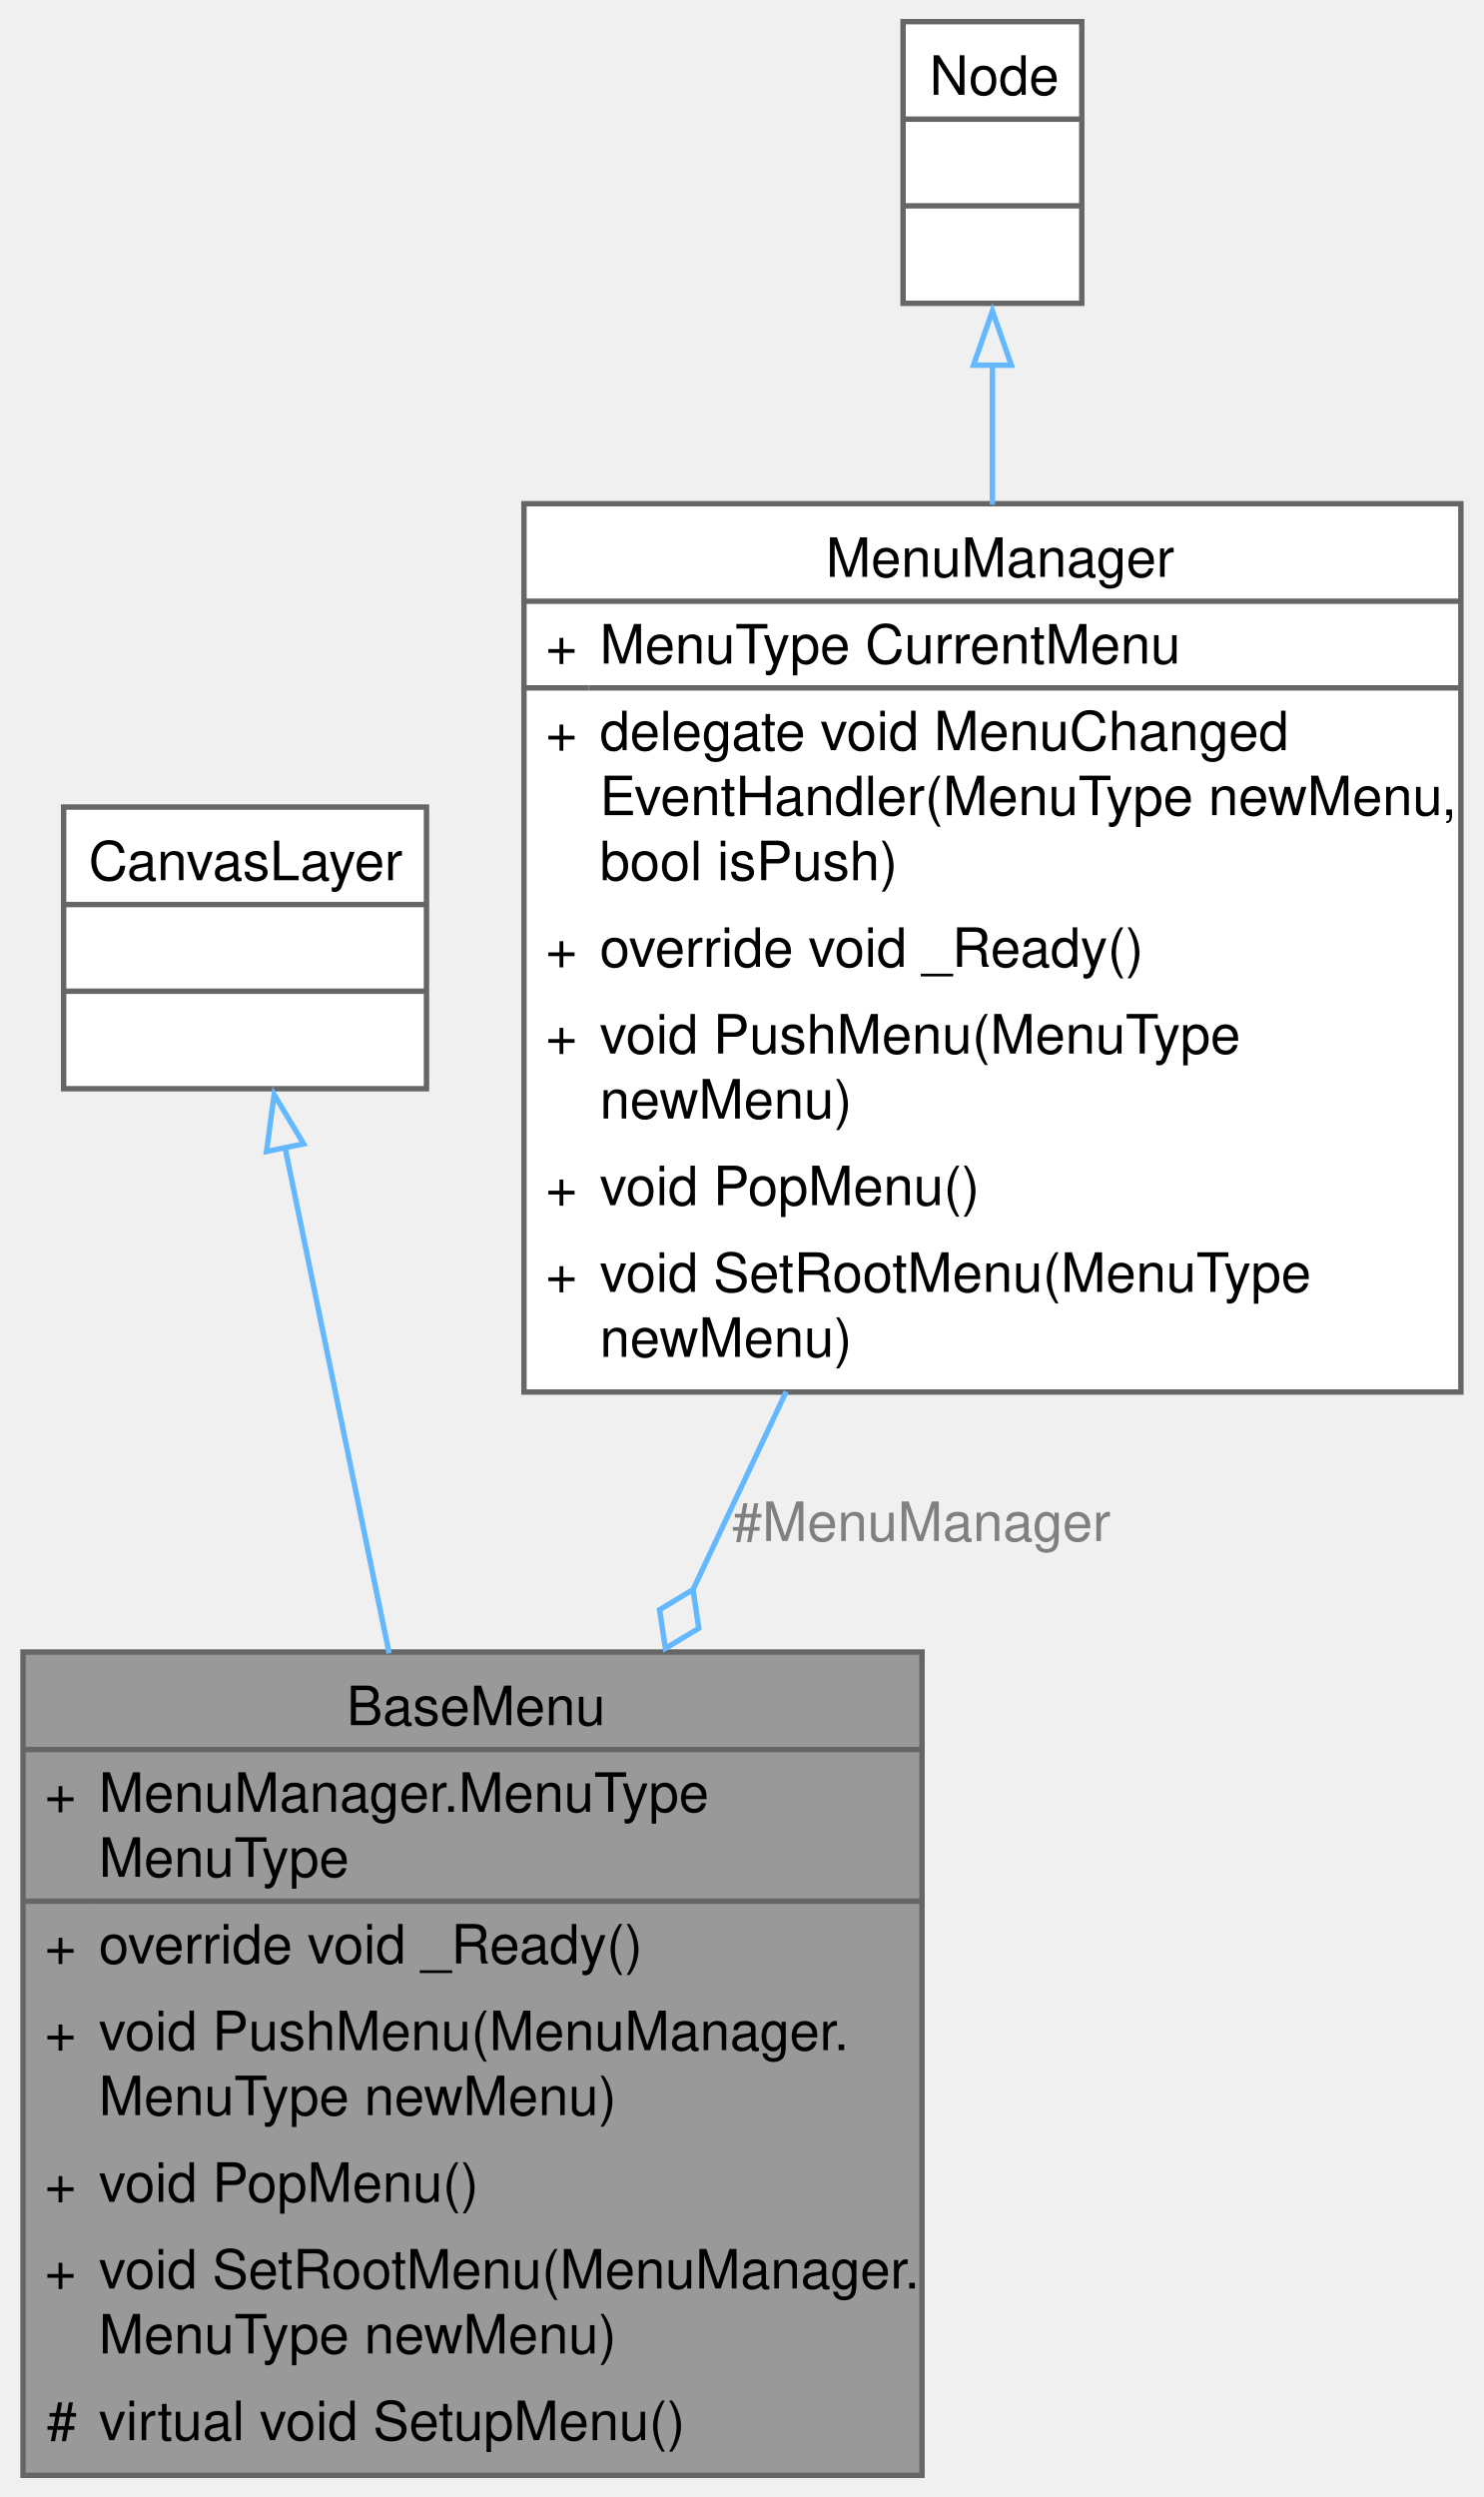
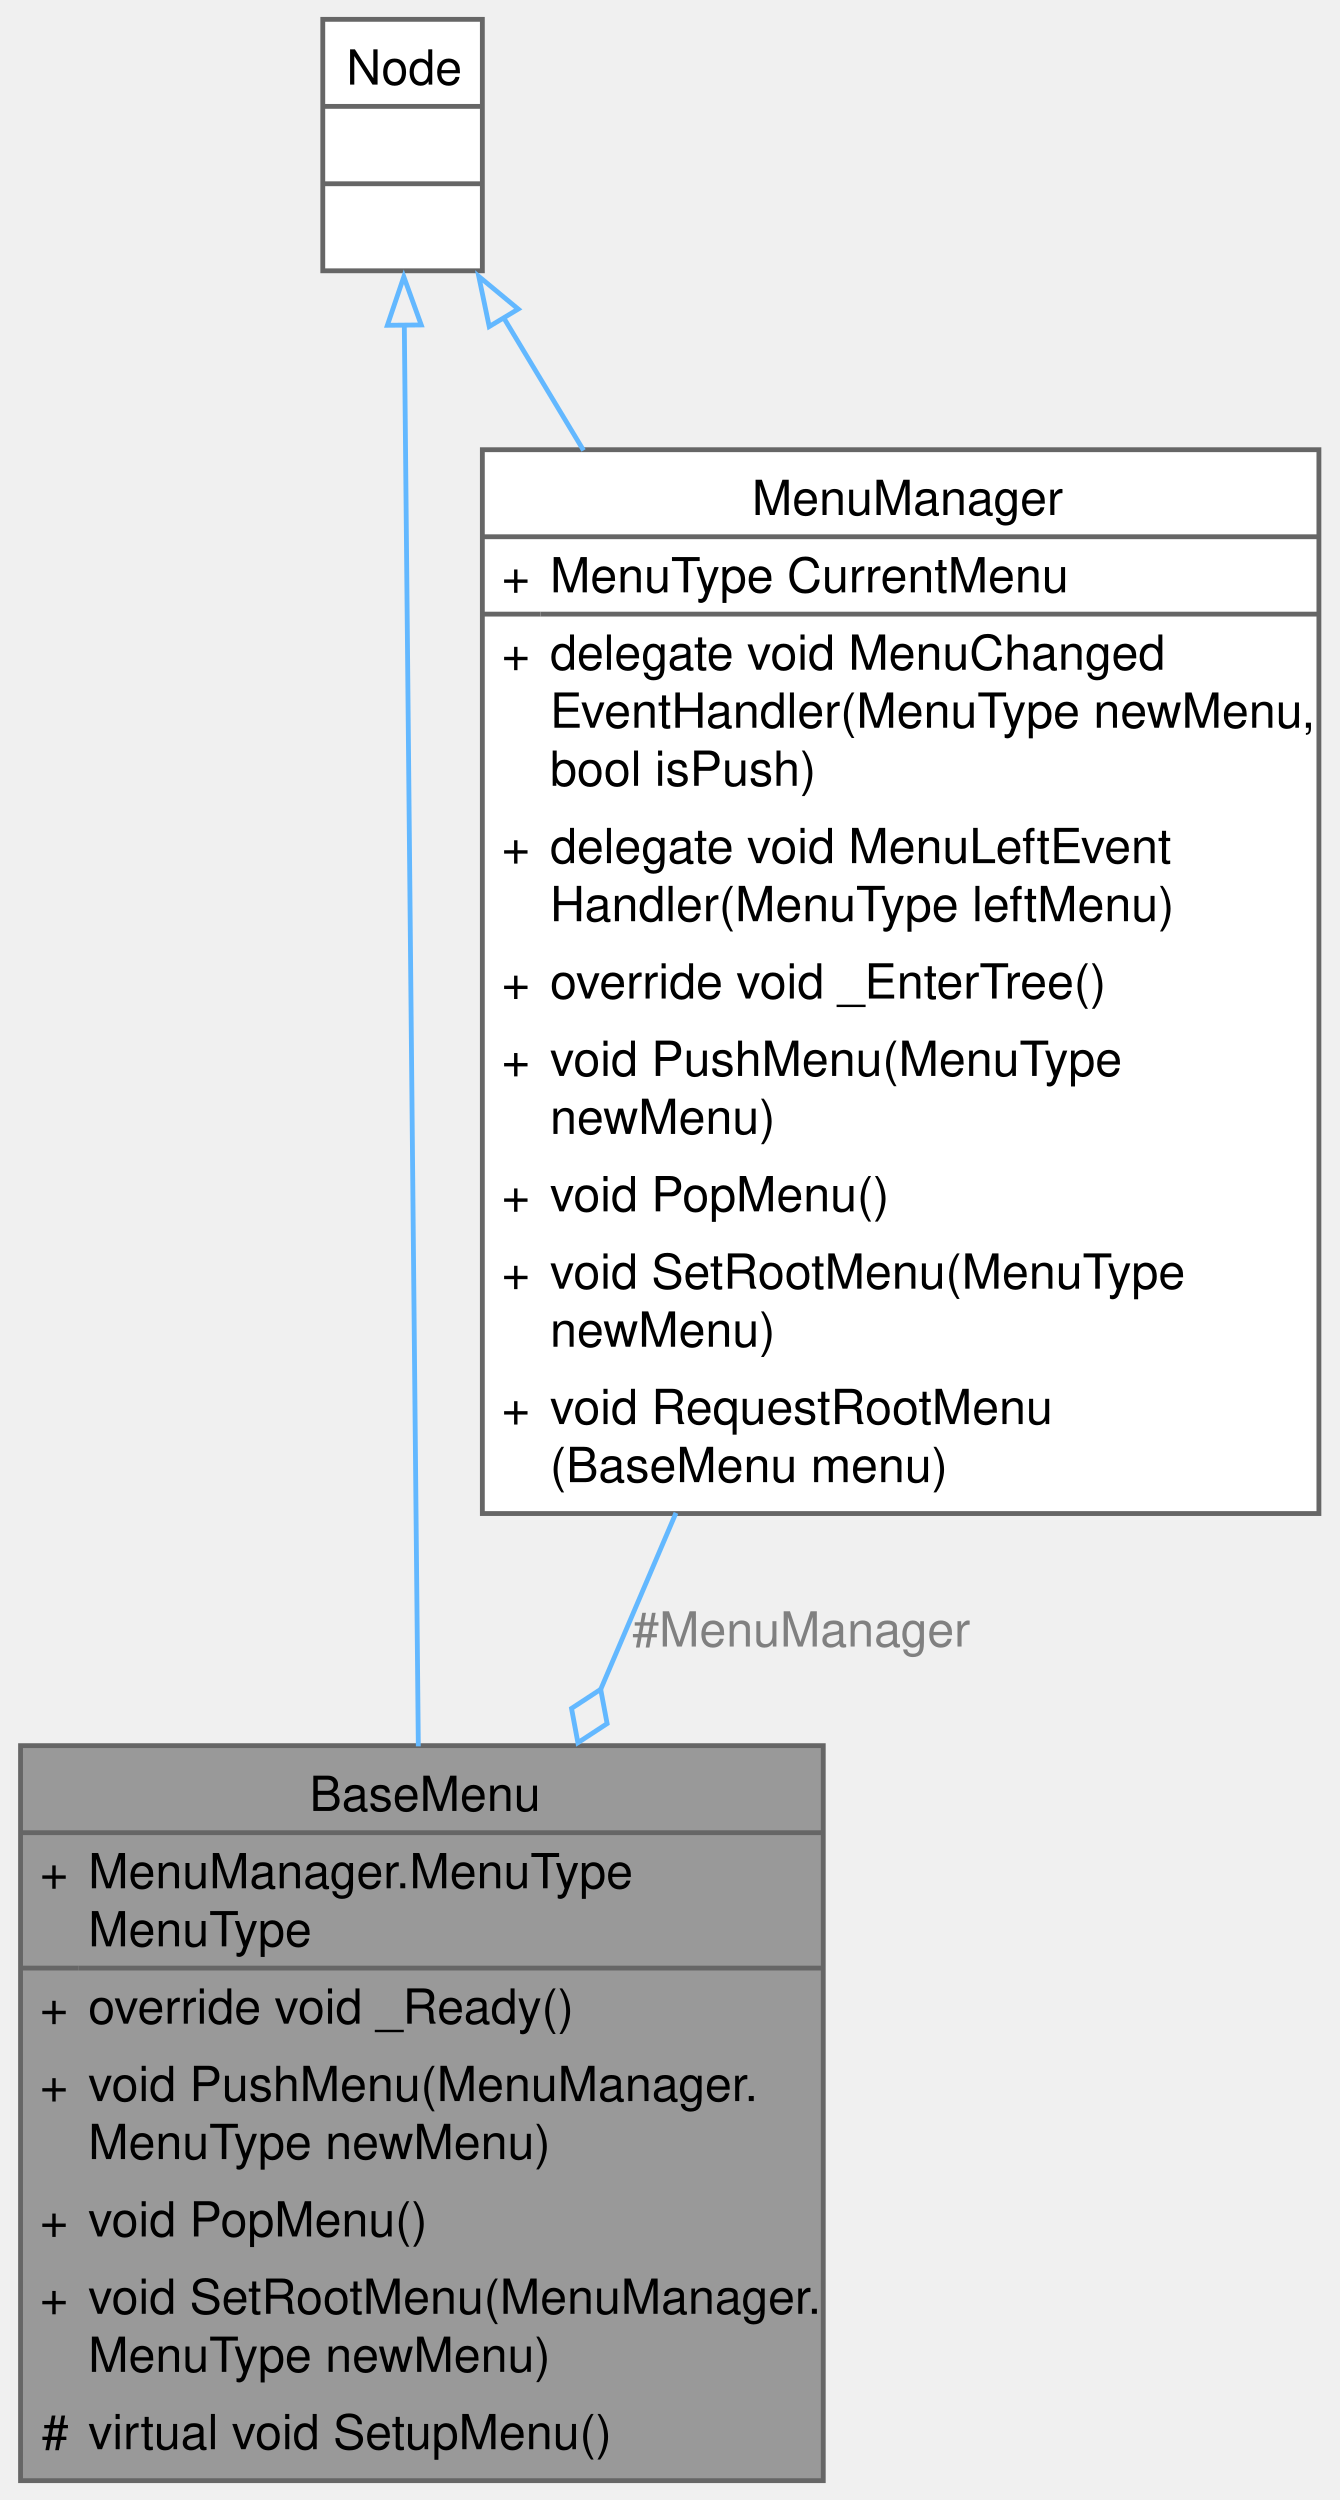
- <svg xmlns="http://www.w3.org/2000/svg" xmlns:xlink="http://www.w3.org/1999/xlink" width="274pt" height="461pt" viewBox="0.00 0.00 273.50 461.00">
-   <g id="graph0" class="graph" transform="scale(1 1) rotate(0) translate(4 457)">
+ <svg xmlns="http://www.w3.org/2000/svg" xmlns:xlink="http://www.w3.org/1999/xlink" width="277pt" height="517pt" viewBox="0.00 0.00 276.50 517.00">
+   <g id="graph0" class="graph" transform="scale(1 1) rotate(0) translate(4 513)">
    <g id="Node000001" class="node">
      <g id="a_Node000001">
        <a xlink:title=" ">
          <polygon fill="#999999" stroke="none" points="166,-152 0,-152 0,0 166,0 166,-152" />
          <text text-anchor="start" x="59.75" y="-138.5" font-family="Helvetica,sans-Serif" font-size="10.00">BaseMenu</text>
          <text text-anchor="start" x="4" y="-122.5" font-family="Helvetica,sans-Serif" font-size="10.00">+</text>
          <text text-anchor="start" x="14" y="-122.5" font-family="Helvetica,sans-Serif" font-size="10.00">MenuManager.MenuType</text>
          <text text-anchor="start" x="14" y="-110.5" font-family="Helvetica,sans-Serif" font-size="10.00"> MenuType</text>
          <text text-anchor="start" x="4" y="-94.5" font-family="Helvetica,sans-Serif" font-size="10.00">+</text>
          <text text-anchor="start" x="14" y="-94.5" font-family="Helvetica,sans-Serif" font-size="10.00">override void _Ready()</text>
          <text text-anchor="start" x="4" y="-78.5" font-family="Helvetica,sans-Serif" font-size="10.00">+</text>
          <text text-anchor="start" x="14" y="-78.5" font-family="Helvetica,sans-Serif" font-size="10.00">void PushMenu(MenuManager.</text>
          <text text-anchor="start" x="14" y="-66.5" font-family="Helvetica,sans-Serif" font-size="10.00">MenuType newMenu)</text>
          <text text-anchor="start" x="4" y="-50.5" font-family="Helvetica,sans-Serif" font-size="10.00">+</text>
          <text text-anchor="start" x="14" y="-50.5" font-family="Helvetica,sans-Serif" font-size="10.00">void PopMenu()</text>
          <text text-anchor="start" x="4" y="-34.5" font-family="Helvetica,sans-Serif" font-size="10.00">+</text>
          <text text-anchor="start" x="14" y="-34.5" font-family="Helvetica,sans-Serif" font-size="10.00">void SetRootMenu(MenuManager.</text>
          <text text-anchor="start" x="14" y="-22.5" font-family="Helvetica,sans-Serif" font-size="10.00">MenuType newMenu)</text>
          <text text-anchor="start" x="4.38" y="-6.5" font-family="Helvetica,sans-Serif" font-size="10.00">#</text>
          <text text-anchor="start" x="14" y="-6.5" font-family="Helvetica,sans-Serif" font-size="10.00">virtual void SetupMenu()</text>
          <polygon fill="#666666" stroke="#666666" points="0,-134 0,-134 166,-134 166,-134 0,-134" />
          <polygon fill="#666666" stroke="#666666" points="0,-106 0,-106 12,-106 12,-106 0,-106" />
          <polygon fill="#666666" stroke="#666666" points="12,-106 12,-106 166,-106 166,-106 12,-106" />
          <polygon fill="none" stroke="#666666" points="0,0 0,-152 166,-152 166,0 0,0" />
        </a>
      </g>
    </g>
    <g id="Node000002" class="node">
      <g id="a_Node000002">
-         <a xlink:href="../../d4/dc3/class_canvas_layer.html" target="_top" xlink:title=" ">
-           <polygon fill="white" stroke="none" points="74.5,-308 7.5,-308 7.5,-256 74.5,-256 74.5,-308" />
-           <text text-anchor="start" x="12.12" y="-294.5" font-family="Helvetica,sans-Serif" font-size="10.00">CanvasLayer</text>
-           <text text-anchor="start" x="39.5" y="-278.5" font-family="Helvetica,sans-Serif" font-size="10.00"> </text>
-           <text text-anchor="start" x="39.5" y="-262.5" font-family="Helvetica,sans-Serif" font-size="10.00"> </text>
-           <polygon fill="#666666" stroke="#666666" points="7.5,-290 7.5,-290 74.5,-290 74.5,-290 7.5,-290" />
-           <polygon fill="#666666" stroke="#666666" points="7.5,-274 7.5,-274 74.5,-274 74.5,-274 7.5,-274" />
-           <polygon fill="none" stroke="#666666" points="7.5,-256 7.5,-308 74.5,-308 74.5,-256 7.5,-256" />
+         <a xlink:href="../../dc/d8f/class_node.html" target="_top" xlink:title=" ">
+           <polygon fill="white" stroke="none" points="95.5,-509 62.5,-509 62.5,-457 95.5,-457 95.5,-509" />
+           <text text-anchor="start" x="67.38" y="-495.5" font-family="Helvetica,sans-Serif" font-size="10.00">Node</text>
+           <text text-anchor="start" x="77.5" y="-479.5" font-family="Helvetica,sans-Serif" font-size="10.00"> </text>
+           <text text-anchor="start" x="77.5" y="-463.5" font-family="Helvetica,sans-Serif" font-size="10.00"> </text>
+           <polygon fill="#666666" stroke="#666666" points="62.5,-491 62.5,-491 95.5,-491 95.5,-491 62.5,-491" />
+           <polygon fill="#666666" stroke="#666666" points="62.5,-475 62.5,-475 95.5,-475 95.5,-475 62.5,-475" />
+           <polygon fill="none" stroke="#666666" points="62.5,-457 62.5,-509 95.5,-509 95.5,-457 62.5,-457" />
        </a>
      </g>
    </g>
    <g id="edge1_Node000001_Node000002" class="edge">
      <g id="a_edge1_Node000001_Node000002">
        <a xlink:title=" ">
-           <path fill="none" stroke="#63b8ff" d="M48.35,-245.29C53.67,-219.48 61.03,-183.69 67.61,-151.74" />
-           <polygon fill="none" stroke="#63b8ff" points="44.96,-244.41 46.37,-254.91 51.82,-245.82 44.96,-244.41" />
+           <path fill="none" stroke="#63b8ff" d="M79.36,-445.88C80.01,-380.03 81.4,-239.2 82.26,-151.86" />
+           <polygon fill="none" stroke="#63b8ff" points="75.86,-445.73 79.26,-455.76 82.86,-445.8 75.86,-445.73" />
        </a>
      </g>
    </g>
    <g id="Node000003" class="node">
      <g id="a_Node000003">
        <a xlink:href="../../d9/db2/class_menu_manager.html" target="_top" xlink:title=" ">
-           <polygon fill="white" stroke="none" points="265.5,-364 92.5,-364 92.5,-200 265.5,-200 265.5,-364" />
-           <text text-anchor="start" x="148.25" y="-350.5" font-family="Helvetica,sans-Serif" font-size="10.00">MenuManager</text>
-           <text text-anchor="start" x="96.5" y="-334.5" font-family="Helvetica,sans-Serif" font-size="10.00">+</text>
-           <text text-anchor="start" x="106.5" y="-334.5" font-family="Helvetica,sans-Serif" font-size="10.00">MenuType CurrentMenu</text>
-           <text text-anchor="start" x="96.5" y="-318.5" font-family="Helvetica,sans-Serif" font-size="10.00">+</text>
-           <text text-anchor="start" x="106.5" y="-318.5" font-family="Helvetica,sans-Serif" font-size="10.00">delegate void MenuChanged</text>
-           <text text-anchor="start" x="106.5" y="-306.5" font-family="Helvetica,sans-Serif" font-size="10.00">EventHandler(MenuType newMenu,</text>
-           <text text-anchor="start" x="106.5" y="-294.5" font-family="Helvetica,sans-Serif" font-size="10.00"> bool isPush)</text>
-           <text text-anchor="start" x="96.5" y="-278.5" font-family="Helvetica,sans-Serif" font-size="10.00">+</text>
-           <text text-anchor="start" x="106.5" y="-278.5" font-family="Helvetica,sans-Serif" font-size="10.00">override void _Ready()</text>
-           <text text-anchor="start" x="96.5" y="-262.5" font-family="Helvetica,sans-Serif" font-size="10.00">+</text>
-           <text text-anchor="start" x="106.5" y="-262.5" font-family="Helvetica,sans-Serif" font-size="10.00">void PushMenu(MenuType</text>
-           <text text-anchor="start" x="106.5" y="-250.5" font-family="Helvetica,sans-Serif" font-size="10.00"> newMenu)</text>
-           <text text-anchor="start" x="96.5" y="-234.5" font-family="Helvetica,sans-Serif" font-size="10.00">+</text>
-           <text text-anchor="start" x="106.5" y="-234.5" font-family="Helvetica,sans-Serif" font-size="10.00">void PopMenu()</text>
-           <text text-anchor="start" x="96.5" y="-218.5" font-family="Helvetica,sans-Serif" font-size="10.00">+</text>
-           <text text-anchor="start" x="106.5" y="-218.5" font-family="Helvetica,sans-Serif" font-size="10.00">void SetRootMenu(MenuType</text>
-           <text text-anchor="start" x="106.5" y="-206.5" font-family="Helvetica,sans-Serif" font-size="10.00"> newMenu)</text>
-           <polygon fill="#666666" stroke="#666666" points="92.5,-346 92.5,-346 265.5,-346 265.5,-346 92.5,-346" />
-           <polygon fill="#666666" stroke="#666666" points="92.5,-330 92.5,-330 104.5,-330 104.5,-330 92.5,-330" />
-           <polygon fill="#666666" stroke="#666666" points="104.5,-330 104.5,-330 265.5,-330 265.5,-330 104.5,-330" />
-           <polygon fill="none" stroke="#666666" points="92.5,-200 92.5,-364 265.5,-364 265.5,-200 92.5,-200" />
+           <polygon fill="white" stroke="none" points="268.5,-420 95.5,-420 95.5,-200 268.5,-200 268.5,-420" />
+           <text text-anchor="start" x="151.25" y="-406.5" font-family="Helvetica,sans-Serif" font-size="10.00">MenuManager</text>
+           <text text-anchor="start" x="99.5" y="-390.5" font-family="Helvetica,sans-Serif" font-size="10.00">+</text>
+           <text text-anchor="start" x="109.5" y="-390.5" font-family="Helvetica,sans-Serif" font-size="10.00">MenuType CurrentMenu</text>
+           <text text-anchor="start" x="99.5" y="-374.5" font-family="Helvetica,sans-Serif" font-size="10.00">+</text>
+           <text text-anchor="start" x="109.5" y="-374.5" font-family="Helvetica,sans-Serif" font-size="10.00">delegate void MenuChanged</text>
+           <text text-anchor="start" x="109.5" y="-362.5" font-family="Helvetica,sans-Serif" font-size="10.00">EventHandler(MenuType newMenu,</text>
+           <text text-anchor="start" x="109.5" y="-350.5" font-family="Helvetica,sans-Serif" font-size="10.00"> bool isPush)</text>
+           <text text-anchor="start" x="99.5" y="-334.5" font-family="Helvetica,sans-Serif" font-size="10.00">+</text>
+           <text text-anchor="start" x="109.5" y="-334.5" font-family="Helvetica,sans-Serif" font-size="10.00">delegate void MenuLeftEvent</text>
+           <text text-anchor="start" x="109.5" y="-322.5" font-family="Helvetica,sans-Serif" font-size="10.00">Handler(MenuType leftMenu)</text>
+           <text text-anchor="start" x="99.5" y="-306.5" font-family="Helvetica,sans-Serif" font-size="10.00">+</text>
+           <text text-anchor="start" x="109.5" y="-306.5" font-family="Helvetica,sans-Serif" font-size="10.00">override void _EnterTree()</text>
+           <text text-anchor="start" x="99.5" y="-290.5" font-family="Helvetica,sans-Serif" font-size="10.00">+</text>
+           <text text-anchor="start" x="109.5" y="-290.5" font-family="Helvetica,sans-Serif" font-size="10.00">void PushMenu(MenuType</text>
+           <text text-anchor="start" x="109.5" y="-278.5" font-family="Helvetica,sans-Serif" font-size="10.00"> newMenu)</text>
+           <text text-anchor="start" x="99.5" y="-262.5" font-family="Helvetica,sans-Serif" font-size="10.00">+</text>
+           <text text-anchor="start" x="109.5" y="-262.5" font-family="Helvetica,sans-Serif" font-size="10.00">void PopMenu()</text>
+           <text text-anchor="start" x="99.5" y="-246.5" font-family="Helvetica,sans-Serif" font-size="10.00">+</text>
+           <text text-anchor="start" x="109.5" y="-246.5" font-family="Helvetica,sans-Serif" font-size="10.00">void SetRootMenu(MenuType</text>
+           <text text-anchor="start" x="109.5" y="-234.5" font-family="Helvetica,sans-Serif" font-size="10.00"> newMenu)</text>
+           <text text-anchor="start" x="99.5" y="-218.5" font-family="Helvetica,sans-Serif" font-size="10.00">+</text>
+           <text text-anchor="start" x="109.5" y="-218.5" font-family="Helvetica,sans-Serif" font-size="10.00">void RequestRootMenu</text>
+           <text text-anchor="start" x="109.5" y="-206.5" font-family="Helvetica,sans-Serif" font-size="10.00">(BaseMenu menu)</text>
+           <polygon fill="#666666" stroke="#666666" points="95.5,-402 95.5,-402 268.5,-402 268.5,-402 95.5,-402" />
+           <polygon fill="#666666" stroke="#666666" points="95.5,-386 95.5,-386 107.5,-386 107.5,-386 95.5,-386" />
+           <polygon fill="#666666" stroke="#666666" points="107.5,-386 107.5,-386 268.5,-386 268.5,-386 107.5,-386" />
+           <polygon fill="none" stroke="#666666" points="95.5,-200 95.5,-420 268.5,-420 268.5,-200 95.5,-200" />
+         </a>
+       </g>
+     </g>
+     <g id="edge3_Node000003_Node000002" class="edge">
+       <g id="a_edge3_Node000003_Node000002">
+         <a xlink:title=" ">
+           <path fill="none" stroke="#63b8ff" d="M99.8,-447.47C104.84,-439.1 110.5,-429.7 116.43,-419.85" />
+           <polygon fill="none" stroke="#63b8ff" points="96.92,-445.47 94.76,-455.84 102.92,-449.08 96.92,-445.47" />
        </a>
      </g>
    </g>
    <g id="edge2_Node000001_Node000003" class="edge">
      <g id="a_edge2_Node000001_Node000003">
        <a xlink:title=" ">
-           <path fill="none" stroke="#63b8ff" d="M140.92,-200.08C135.25,-188.03 129.38,-175.56 123.66,-163.4" />
-           <polygon fill="none" stroke="#63b8ff" points="123.72,-163.53 117.54,-159.8 118.61,-152.67 124.78,-156.39 123.72,-163.53" />
+           <path fill="none" stroke="#63b8ff" d="M135.54,-200.13C130.31,-187.86 125.02,-175.48 119.93,-163.54" />
+           <polygon fill="none" stroke="#63b8ff" points="119.97,-163.65 113.94,-159.7 115.26,-152.61 121.3,-156.56 119.97,-163.65" />
        </a>
      </g>
-       <text text-anchor="middle" x="165.88" y="-172.5" font-family="Helvetica,sans-Serif" font-size="10.00" fill="grey"> #MenuManager</text>
-     </g>
-     <g id="Node000004" class="node">
-       <g id="a_Node000004">
-         <a xlink:href="../../dc/d8f/class_node.html" target="_top" xlink:title=" ">
-           <polygon fill="white" stroke="none" points="195.5,-453 162.5,-453 162.5,-401 195.5,-401 195.5,-453" />
-           <text text-anchor="start" x="167.38" y="-439.5" font-family="Helvetica,sans-Serif" font-size="10.00">Node</text>
-           <text text-anchor="start" x="177.5" y="-423.5" font-family="Helvetica,sans-Serif" font-size="10.00"> </text>
-           <text text-anchor="start" x="177.5" y="-407.5" font-family="Helvetica,sans-Serif" font-size="10.00"> </text>
-           <polygon fill="#666666" stroke="#666666" points="162.5,-435 162.5,-435 195.5,-435 195.5,-435 162.5,-435" />
-           <polygon fill="#666666" stroke="#666666" points="162.5,-419 162.5,-419 195.5,-419 195.5,-419 162.5,-419" />
-           <polygon fill="none" stroke="#666666" points="162.5,-401 162.5,-453 195.5,-453 195.5,-401 162.5,-401" />
-         </a>
-       </g>
-     </g>
-     <g id="edge3_Node000003_Node000004" class="edge">
-       <g id="a_edge3_Node000003_Node000004">
-         <a xlink:title=" ">
-           <path fill="none" stroke="#63b8ff" d="M179,-389.61C179,-381.61 179,-372.82 179,-363.83" />
-           <polygon fill="none" stroke="#63b8ff" points="175.5,-389.58 179,-399.58 182.5,-389.58 175.5,-389.58" />
-         </a>
-       </g>
+       <text text-anchor="middle" x="161.45" y="-172.5" font-family="Helvetica,sans-Serif" font-size="10.00" fill="grey"> #MenuManager</text>
    </g>
  </g>
</svg>
